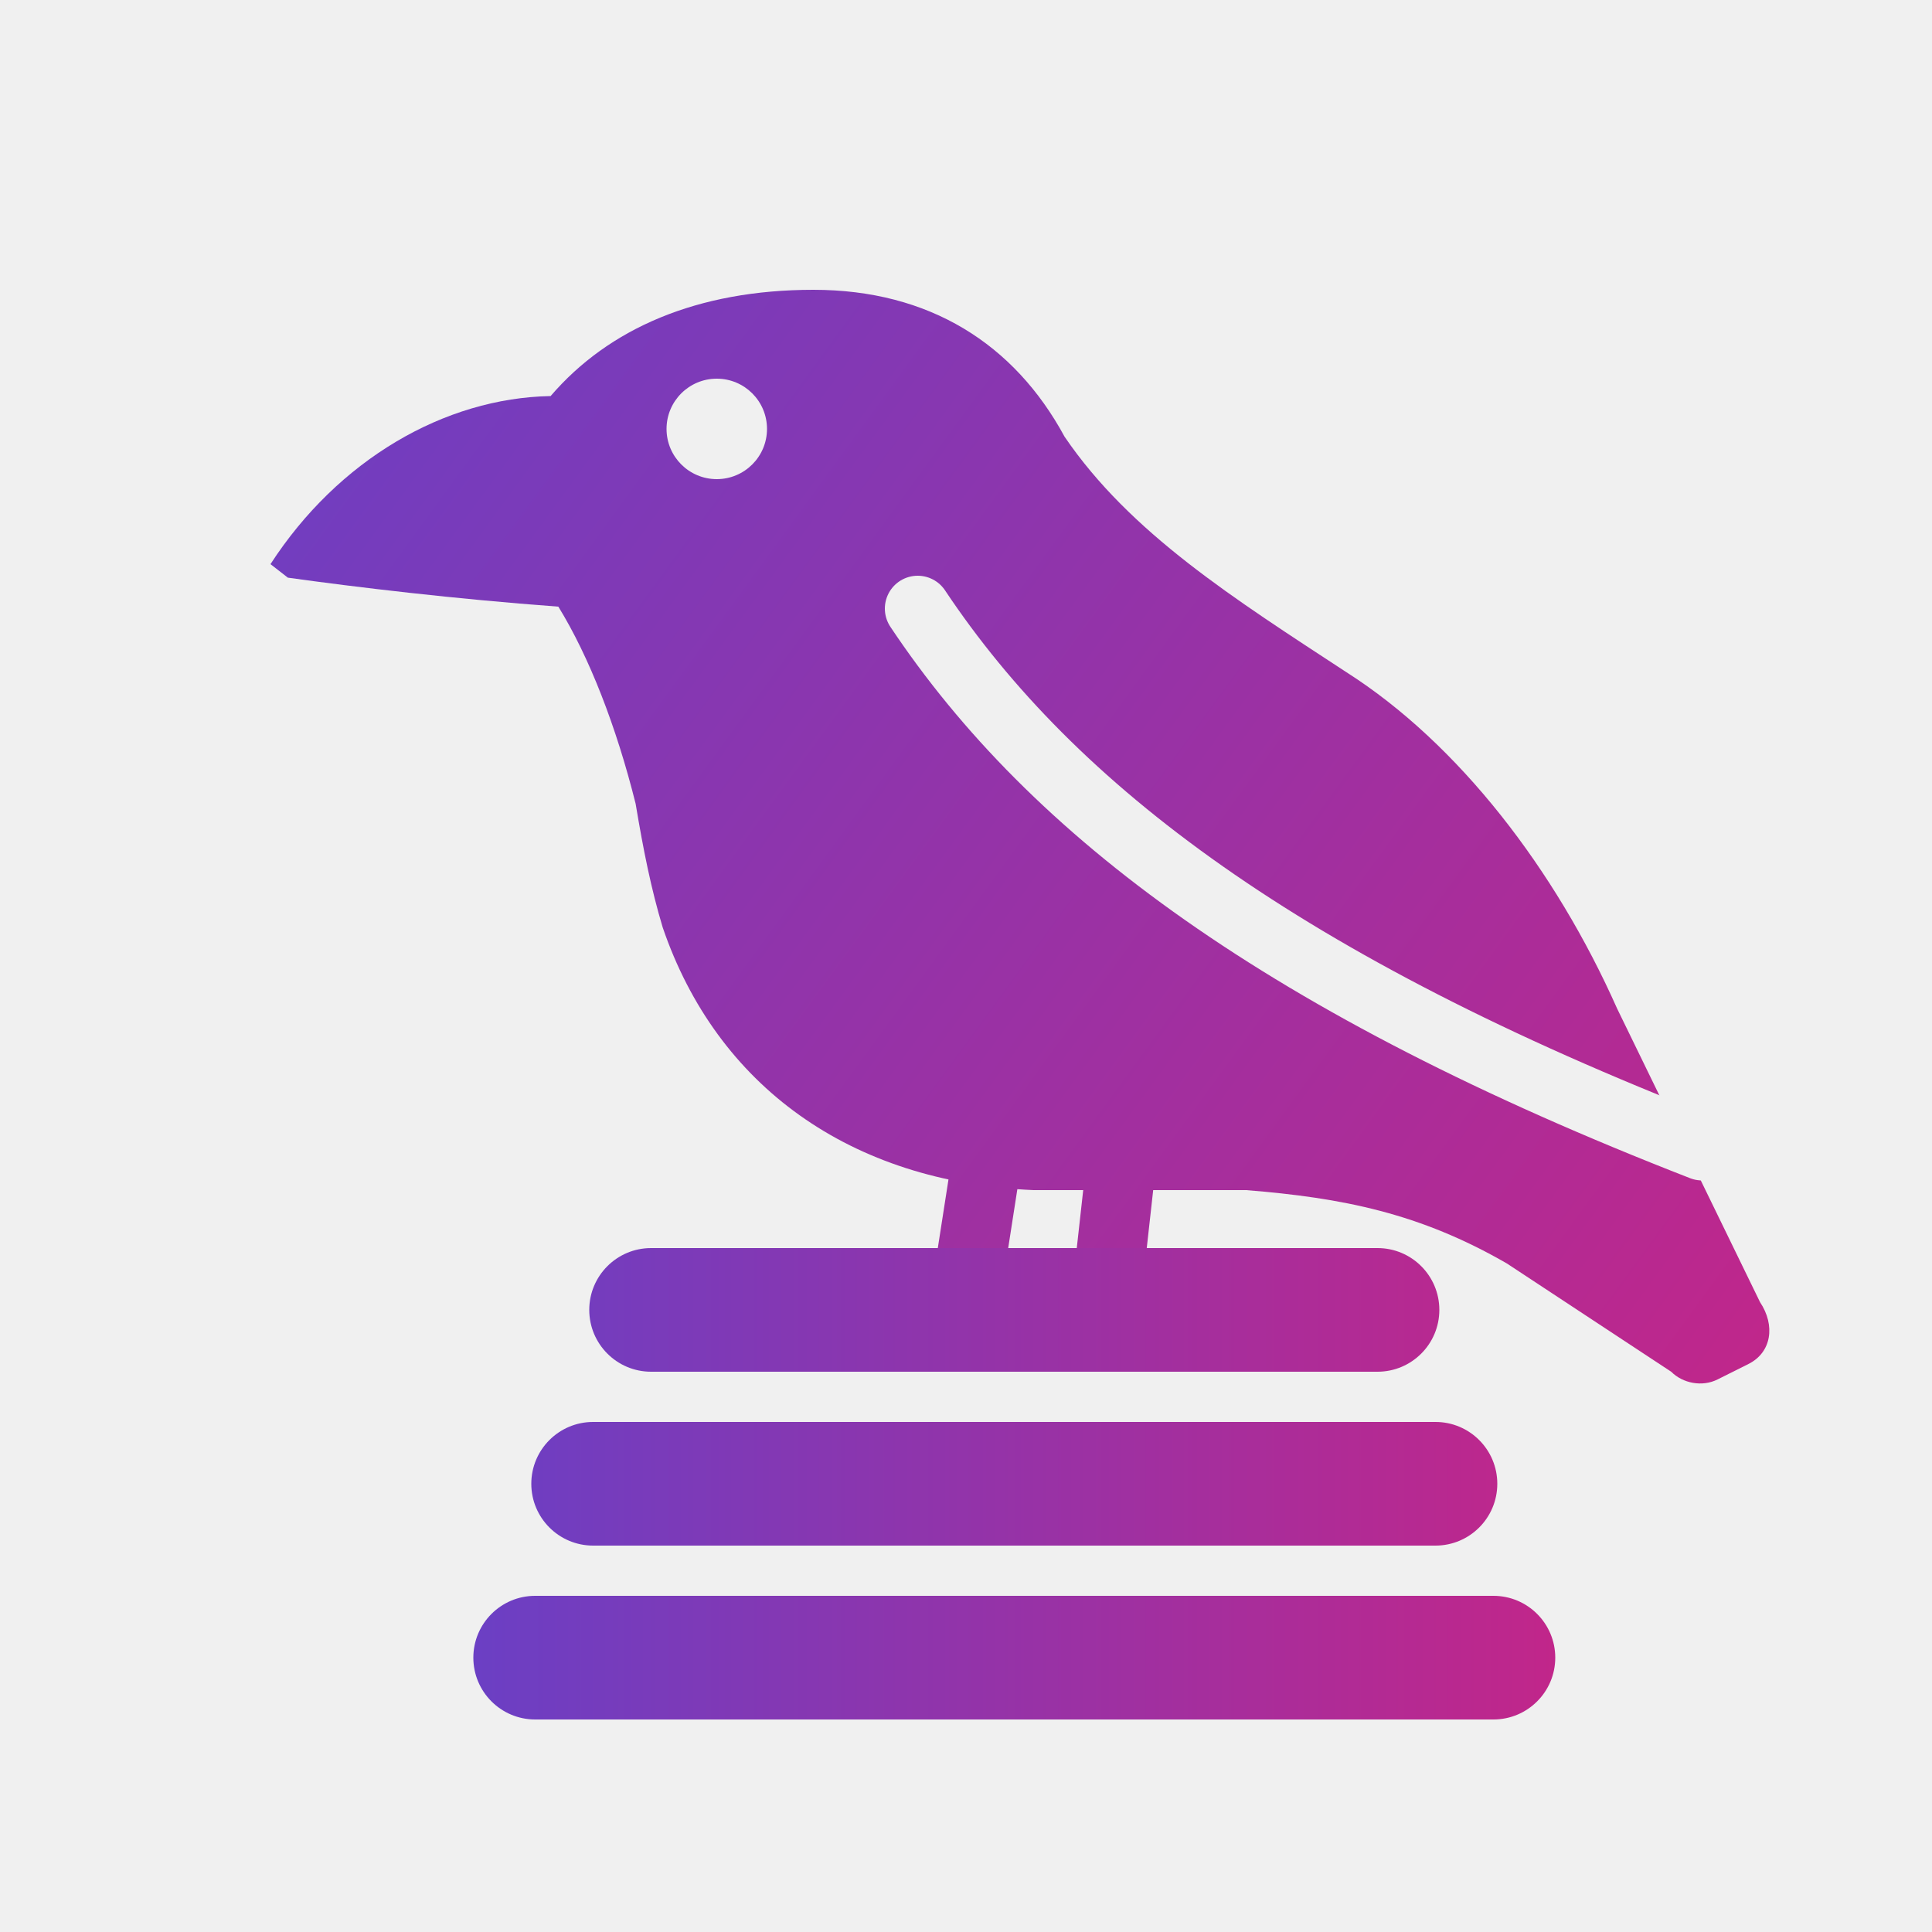
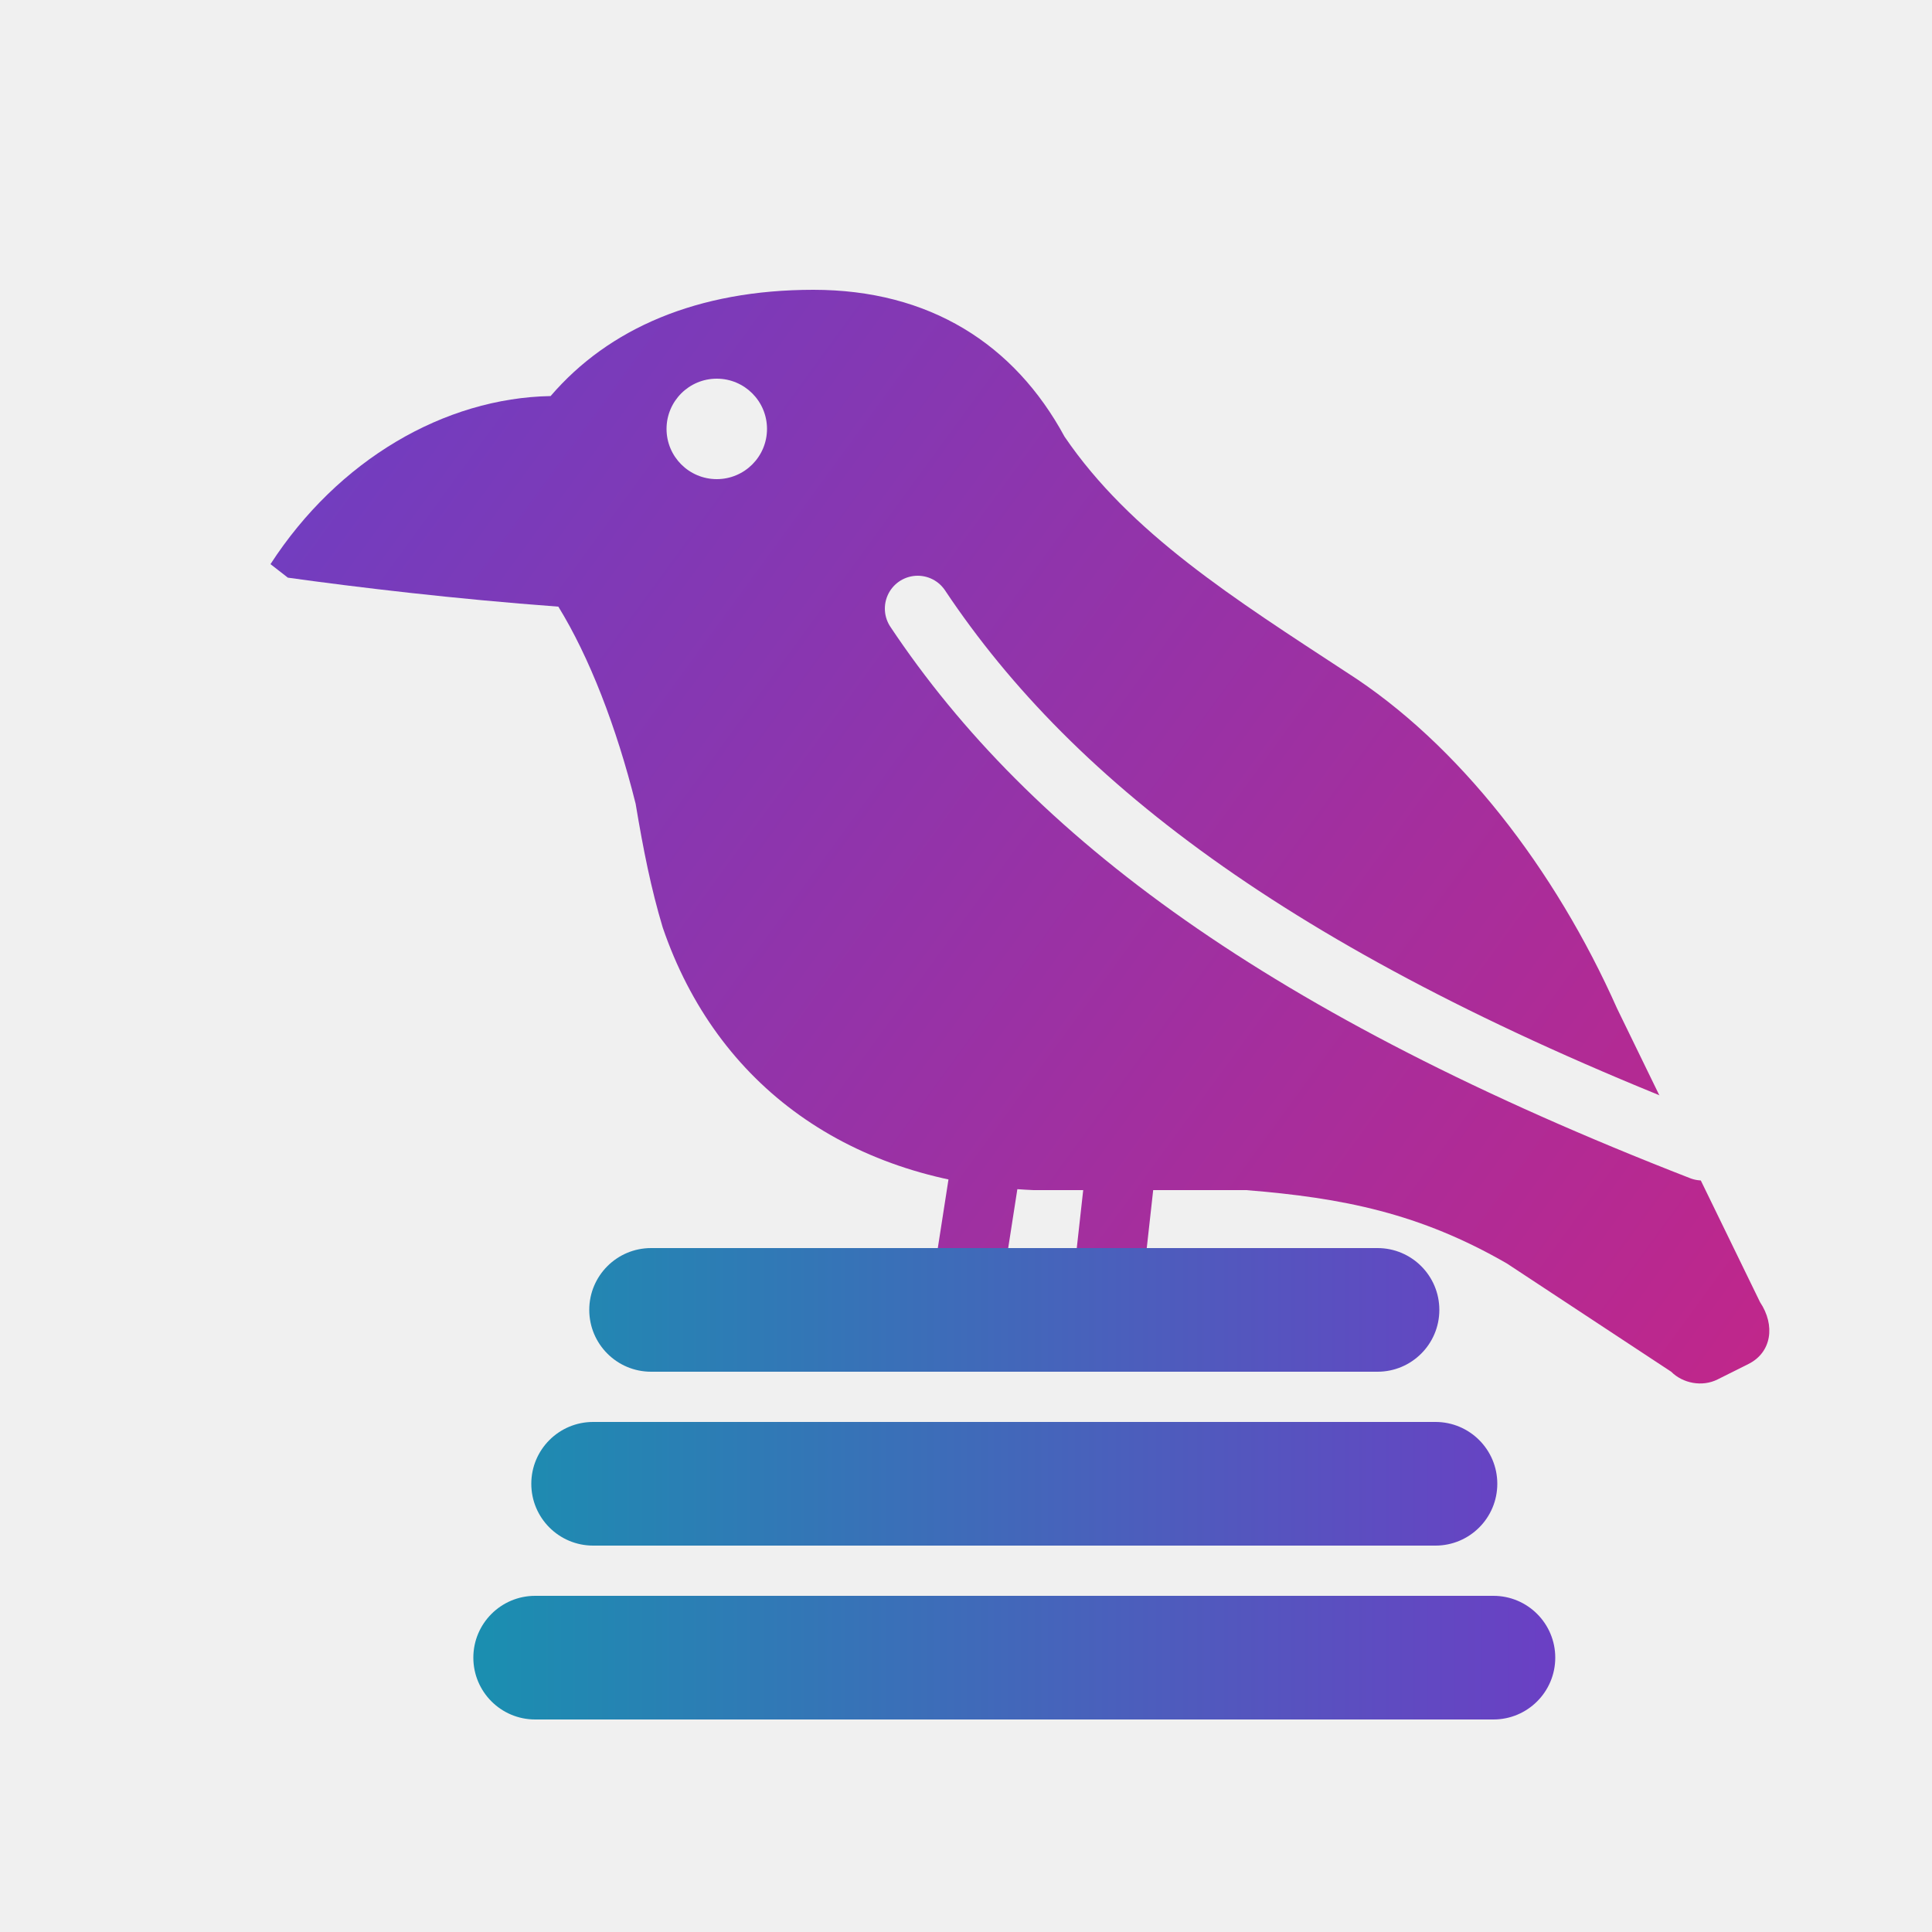
<svg xmlns="http://www.w3.org/2000/svg" viewBox="0 0 100 100" width="100" height="100" role="img" aria-label="SlicerX">
  <defs>
    <linearGradient id="rb" gradientUnits="userSpaceOnUse" x1="15.5" y1="21" x2="93.4" y2="77.8">
      <stop offset="0" stop-color="#6b3fc4" />
      <stop offset="1" stop-color="#c1268a" />
    </linearGradient>
    <linearGradient id="rl" gradientUnits="userSpaceOnUse" x1="26" y1="0" x2="82" y2="0">
-       <stop offset="0" stop-color="#6b3fc4" />
-       <stop offset="1" stop-color="#c1268a" />
+       <stop offset="0" stop-color="#1a8fb0" />
+       <stop offset="1" stop-color="#6b3fc4" />
    </linearGradient>
    <mask id="rc" maskUnits="userSpaceOnUse" x="0" y="0" width="100" height="100">
      <rect width="100" height="100" fill="#fff" />
      <path d="M49 37.5C56 48 68 57 89.6 65.4" fill="none" stroke="#000" stroke-width="3.4" stroke-linecap="round" />
      <circle cx="38.6" cy="28.2" r="2.6" fill="#000" />
    </mask>
  </defs>
  <g transform="translate(0 0) scale(1)">
    <g transform="translate(-1.5 -6)">
      <path d="M52.5 66.5L51.8 71M59.5 66.5L59 71" fill="none" stroke="url(#rb)" stroke-width="3.6" />
      <rect x="32" y="70.6" width="44" height="6.4" rx="3.2" fill="url(#rl)" />
      <rect x="29" y="79.6" width="50" height="6.4" rx="3.2" fill="url(#rl)" />
      <rect x="26" y="88.6" width="56" height="6.4" rx="3.2" fill="url(#rl)" />
      <path d="M15.5 35.2C19 29.8 24.5 26.6 30 26.5C33 23 37.6 21 43.6 21C49.6 21 54 23.8 56.6 28.6C60 33.6 65.4 37 71.2 40.8C77 44.5 82 51 85.2 58.2L92.6 73.4C93.4 74.6 93.2 76 92 76.6L90.4 77.4C89.6 77.8 88.6 77.6 88 77L79.5 71.4C75 68.8 71 68 66 67.6L55 67.6C45.5 67.2 38.6 62.2 35.8 54C35.2 52 34.8 50 34.4 47.6C33.4 43.6 32 40 30.4 37.4C25 37 20 36.4 16.4 35.9z" fill="url(#rb)" mask="url(#rc)" />
    </g>
  </g>
</svg>
